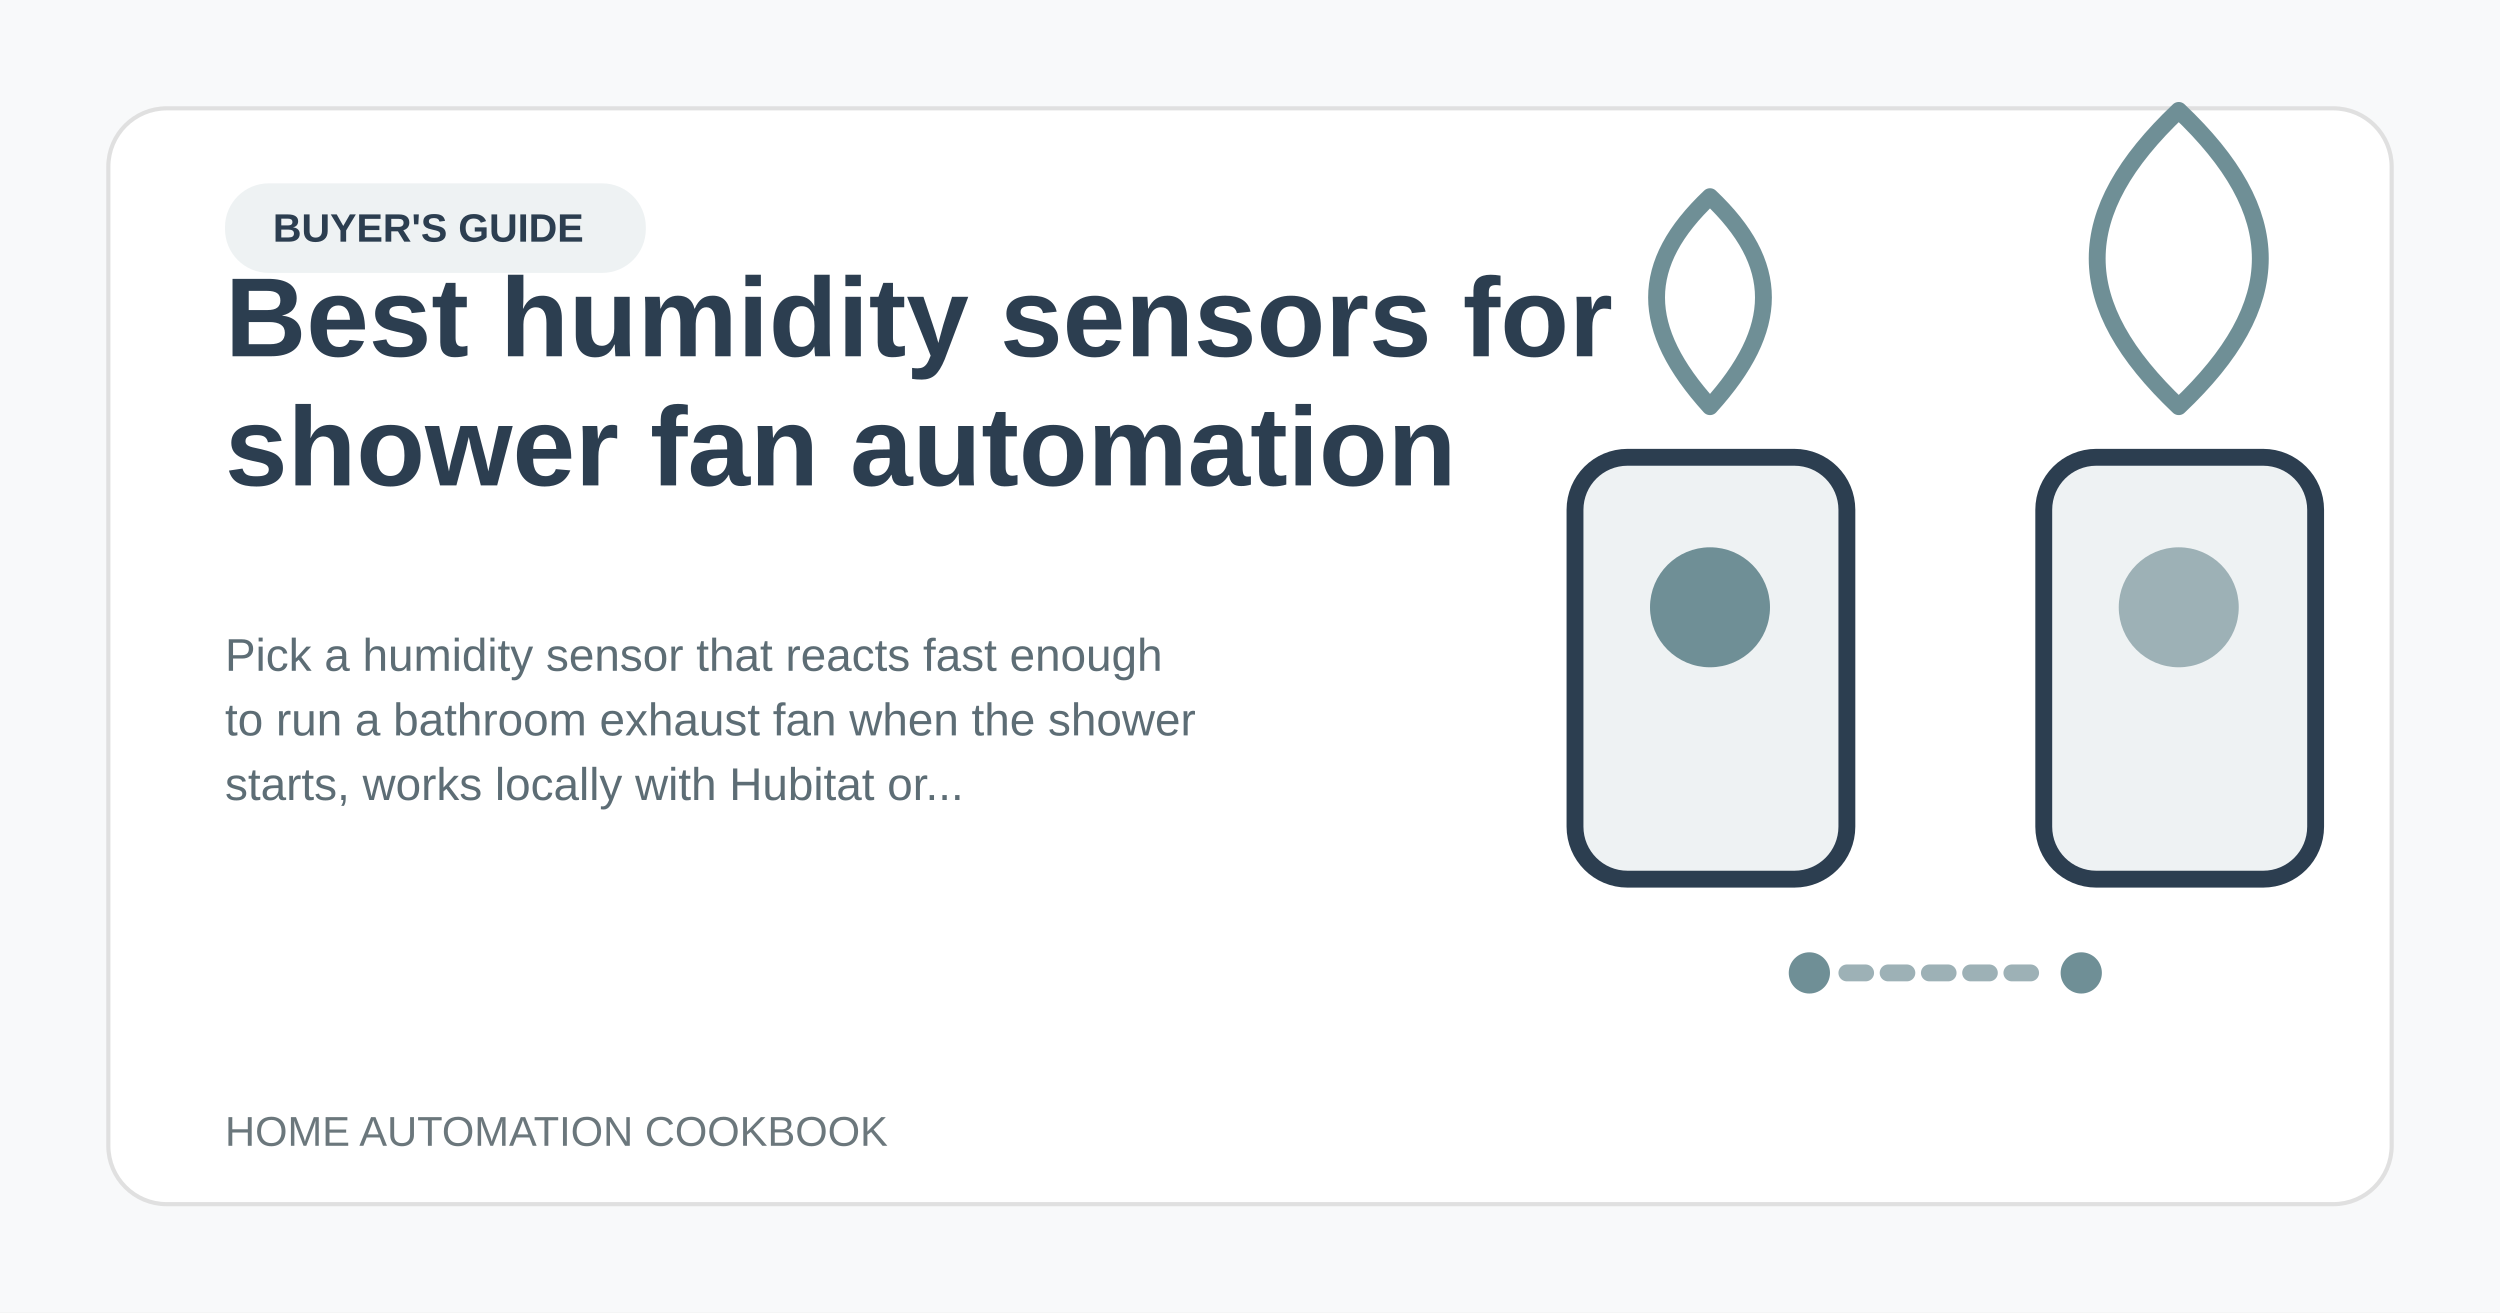
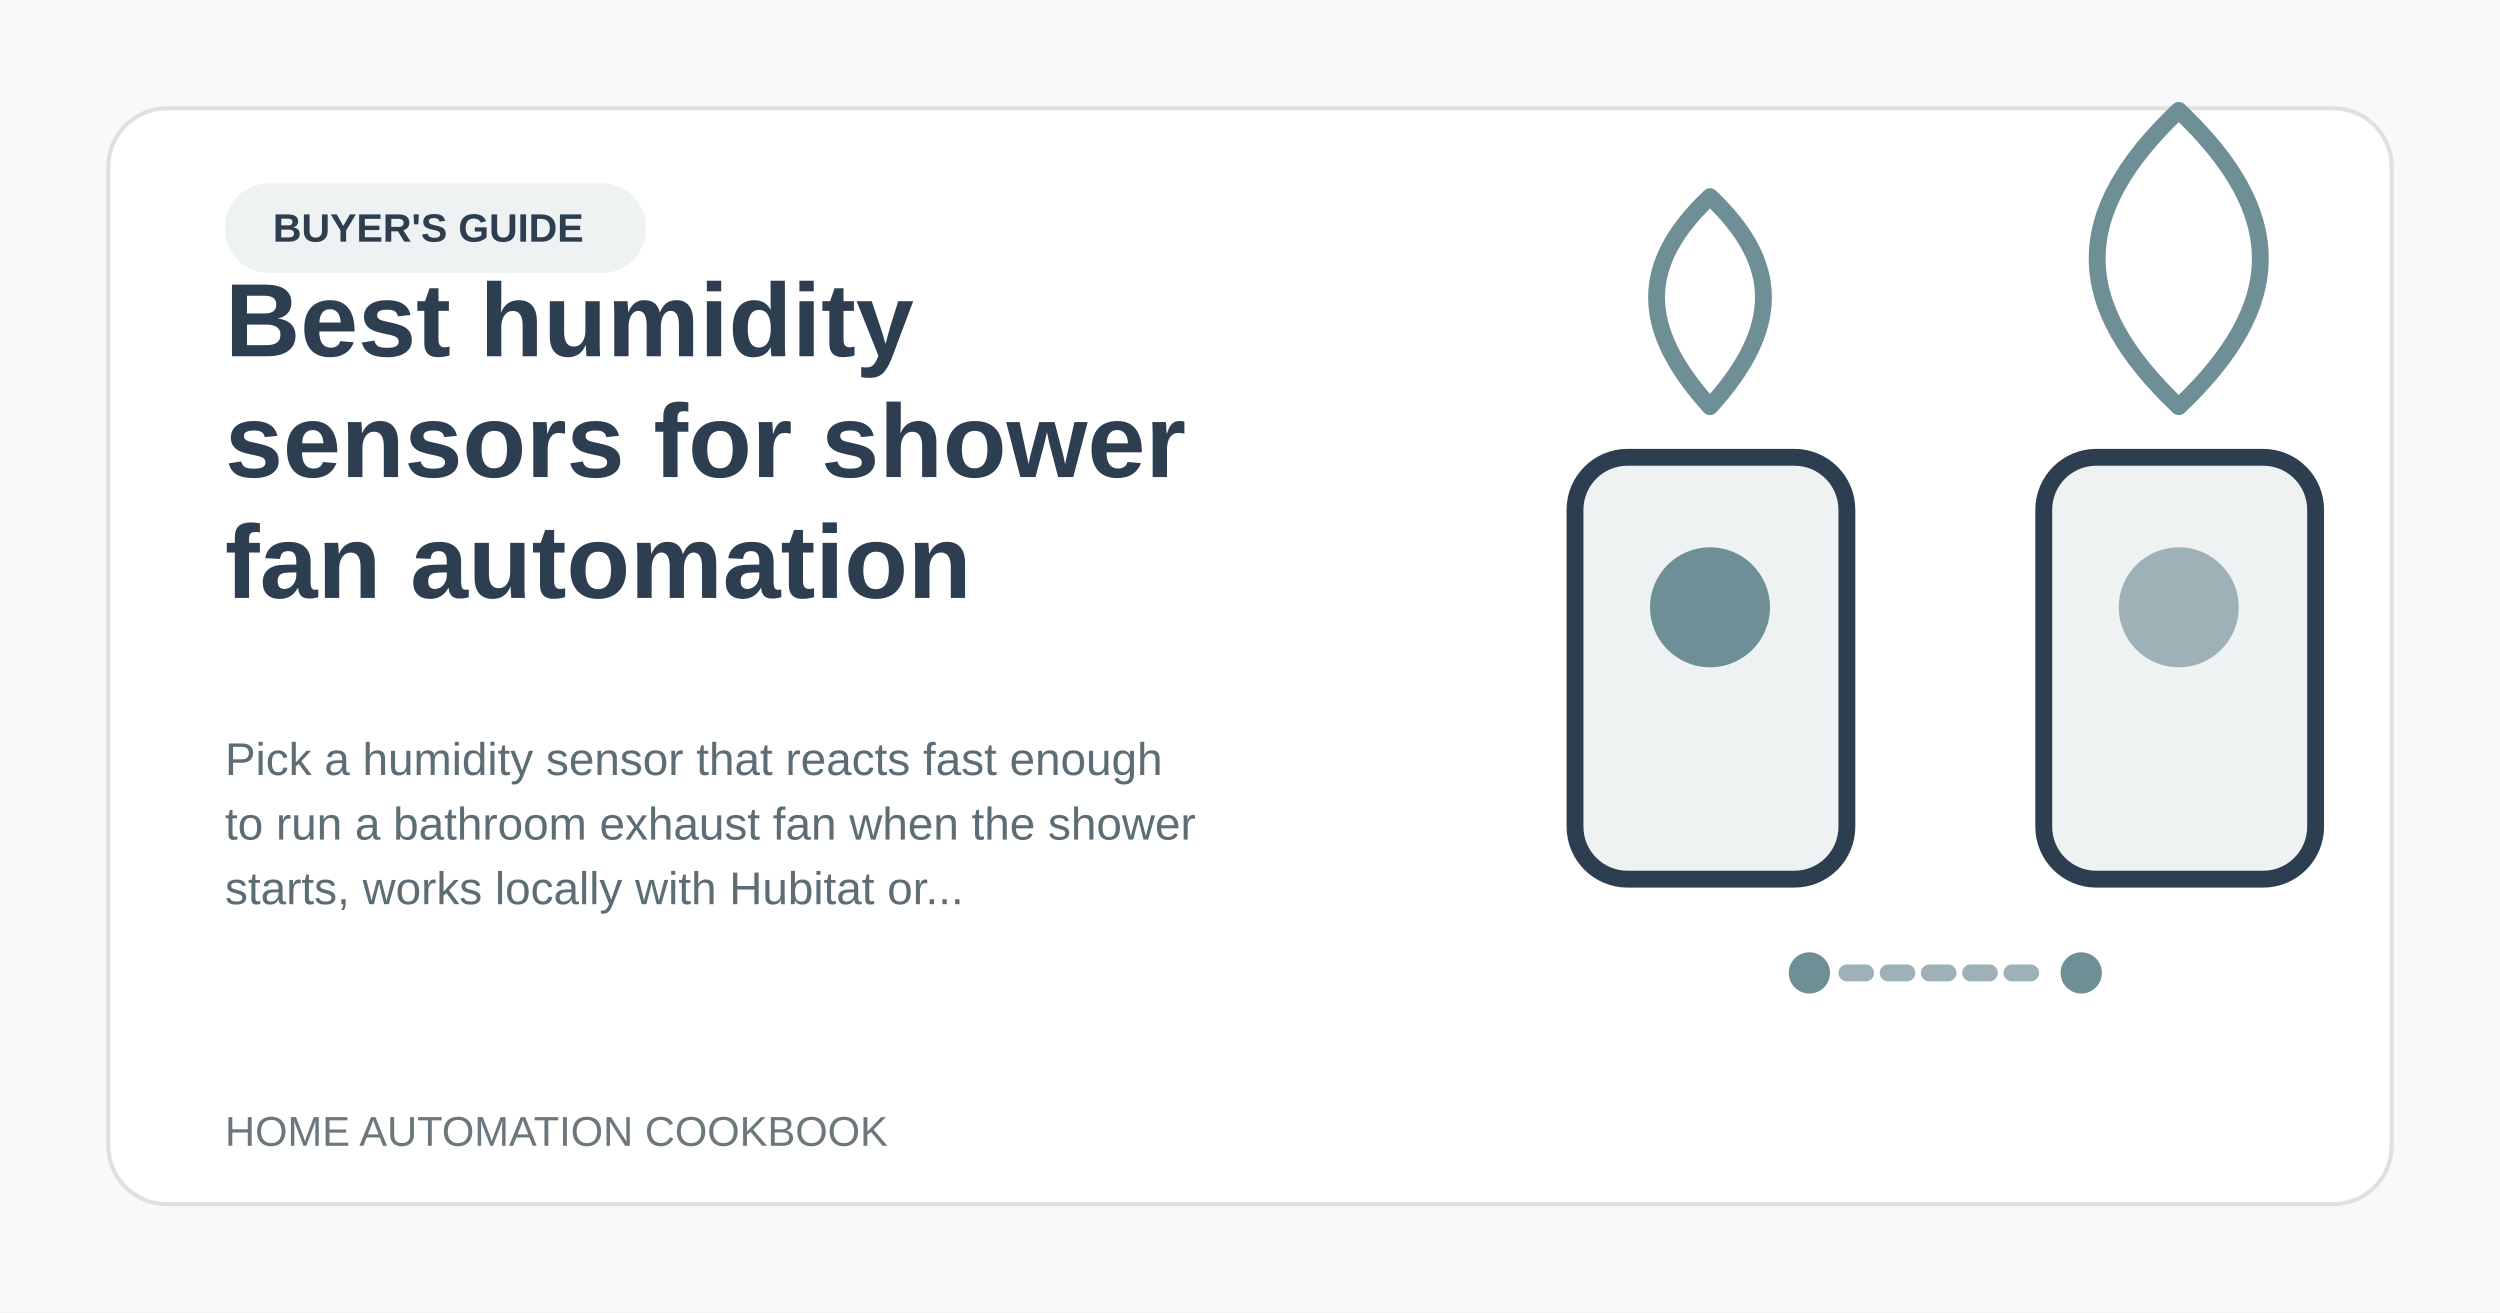
<svg xmlns="http://www.w3.org/2000/svg" width="1200" height="630" viewBox="0 0 1200 630" role="img" aria-labelledby="title desc">
  <style>
  @media (prefers-color-scheme: dark) {
    rect[fill="#f8f9fa"] { fill: #14191c; }
    rect[fill="#ffffff"], path[fill="#ffffff"] { fill: #1d2428; }
    [fill="#eef2f3"] { fill: #293238; }
    text[fill="#2c3e50"], circle[fill="#2c3e50"] { fill: #e7edef; }
    text[fill="#5d6d75"], text[fill="#6b777c"] { fill: #b7c2c6; }
    [stroke="#2c3e50"] { stroke: #d7e0e3; }
    [stroke="#9db1b6"] { stroke: #72858c; }
    [stroke="#e0e0e0"] { stroke: #3d494f; }
  }
</style>
  <rect width="1200" height="630" fill="#f8f9fa" />
  <rect x="52" y="52" width="1096" height="526" rx="28" fill="#ffffff" stroke="#e0e0e0" stroke-width="2" />
  <rect x="108" y="88" width="202" height="43" rx="21" fill="#eef2f3" />
  <text x="131" y="116" fill="#2c3e50" font-family="Segoe UI, Arial, sans-serif" font-size="19" font-weight="600">BUYER'S GUIDE</text>
-   <text x="108" y="171" fill="#2c3e50" font-family="Segoe UI, Arial, sans-serif" font-size="54" font-weight="700">Best humidity sensors for</text>
-   <text x="108" y="233" fill="#2c3e50" font-family="Segoe UI, Arial, sans-serif" font-size="54" font-weight="700">shower fan automation</text>
-   <text x="108" y="322" fill="#5d6d75" font-family="Segoe UI, Arial, sans-serif" font-size="22">Pick a humidity sensor that reacts fast enough</text>
-   <text x="108" y="353" fill="#5d6d75" font-family="Segoe UI, Arial, sans-serif" font-size="22">to run a bathroom exhaust fan when the shower</text>
-   <text x="108" y="384" fill="#5d6d75" font-family="Segoe UI, Arial, sans-serif" font-size="22">starts, works locally with Hubitat or...</text>
+   <text x="108" y="171" fill="#2c3e50" font-family="Segoe UI, Arial, sans-serif" font-size="50" font-weight="700">Best humidity</text>
+   <text x="108" y="229" fill="#2c3e50" font-family="Segoe UI, Arial, sans-serif" font-size="50" font-weight="700">sensors for shower</text>
+   <text x="108" y="287" fill="#2c3e50" font-family="Segoe UI, Arial, sans-serif" font-size="50" font-weight="700">fan automation</text>
+   <text x="108" y="372" fill="#5d6d75" font-family="Segoe UI, Arial, sans-serif" font-size="22">Pick a humidity sensor that reacts fast enough</text>
+   <text x="108" y="403" fill="#5d6d75" font-family="Segoe UI, Arial, sans-serif" font-size="22">to run a bathroom exhaust fan when the shower</text>
+   <text x="108" y="434" fill="#5d6d75" font-family="Segoe UI, Arial, sans-serif" font-size="22">starts, works locally with Hubitat or...</text>
  <g transform="translate(720 125) scale(.9)" fill="none" stroke="#2c3e50" stroke-width="9" stroke-linecap="round" stroke-linejoin="round">
    <rect x="40" y="105" width="145" height="225" rx="28" fill="#eef2f3" />
    <circle cx="112" cy="185" r="32" fill="#6f8f96" stroke="none" />
    <rect x="290" y="105" width="145" height="225" rx="28" fill="#eef2f3" />
    <circle cx="362" cy="185" r="32" fill="#9db1b6" stroke="none" />
    <path d="M112 78c-38-42-38-76 0-112M112 78c38-42 38-76 0-112M362 78c-58-55-58-103 0-158M362 78c58-55 58-103 0-158" stroke="#6f8f96" />
    <path d="M185 380h105" stroke="#9db1b6" stroke-dasharray="10 12" />
    <circle cx="165" cy="380" r="11" fill="#6f8f96" stroke="none" />
    <circle cx="310" cy="380" r="11" fill="#6f8f96" stroke="none" />
  </g>
  <text x="108" y="550" fill="#6b777c" font-family="Segoe UI, Arial, sans-serif" font-size="20">HOME AUTOMATION COOKBOOK</text>
</svg>
